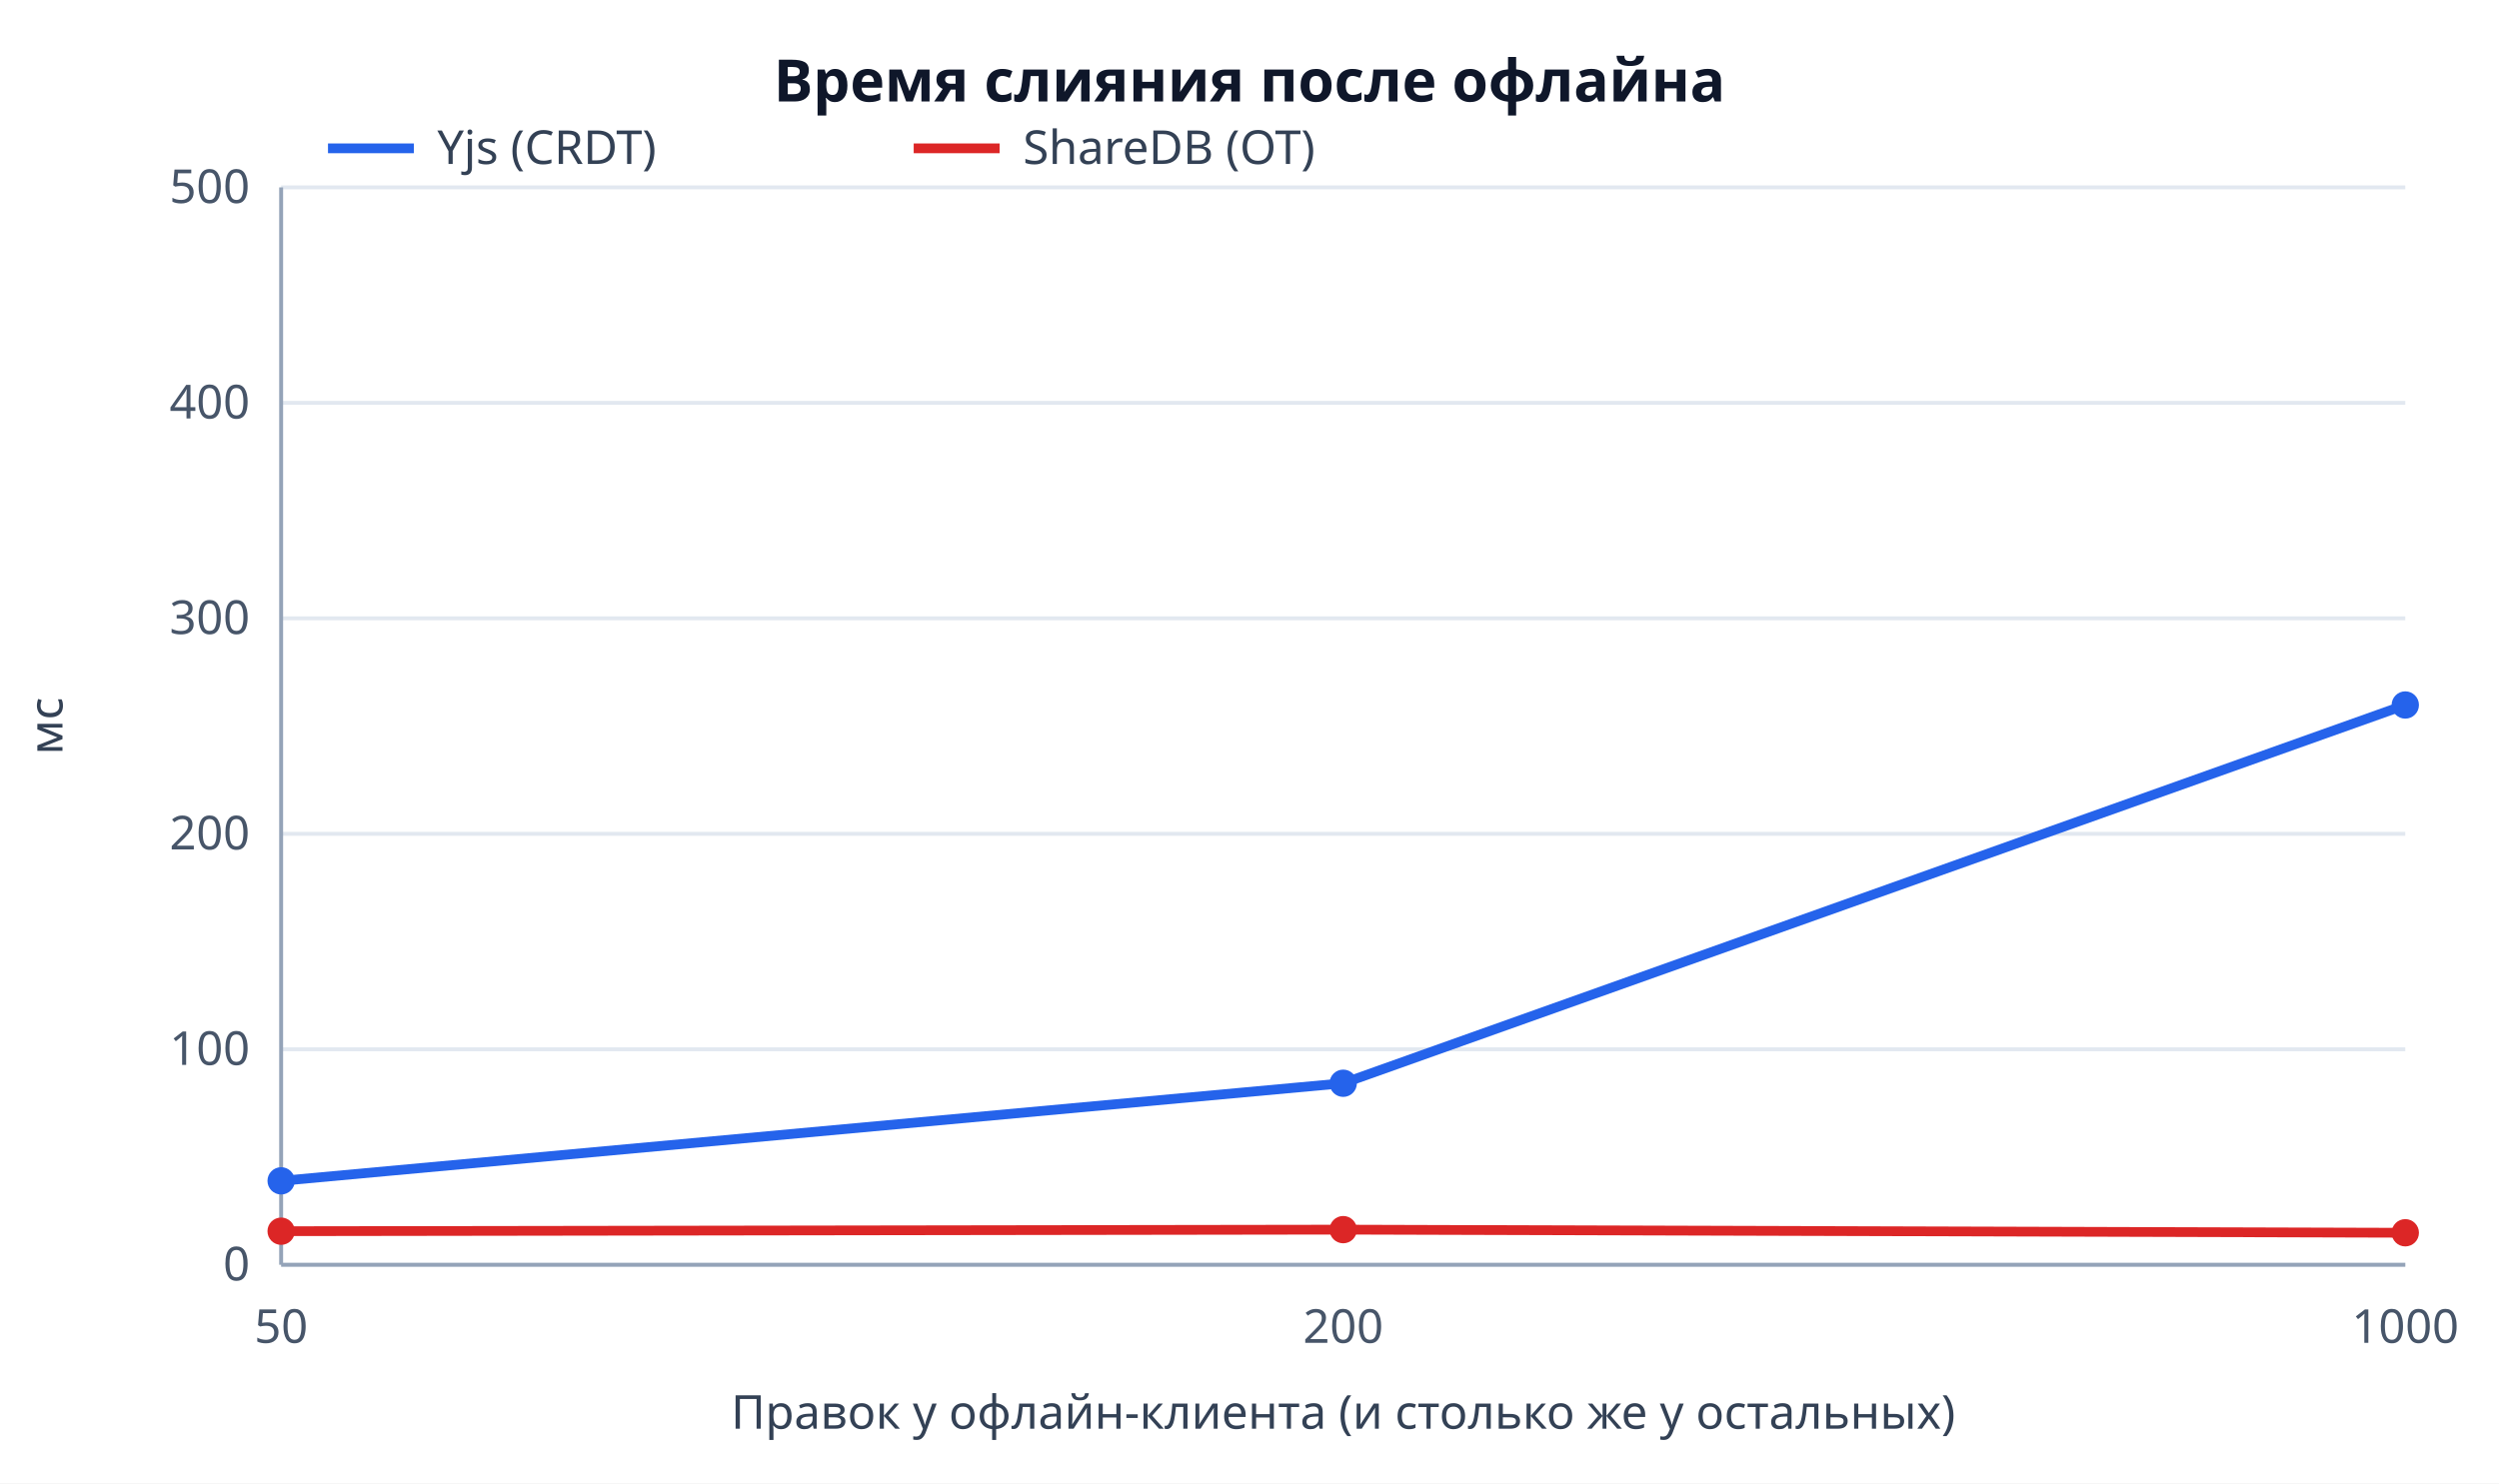
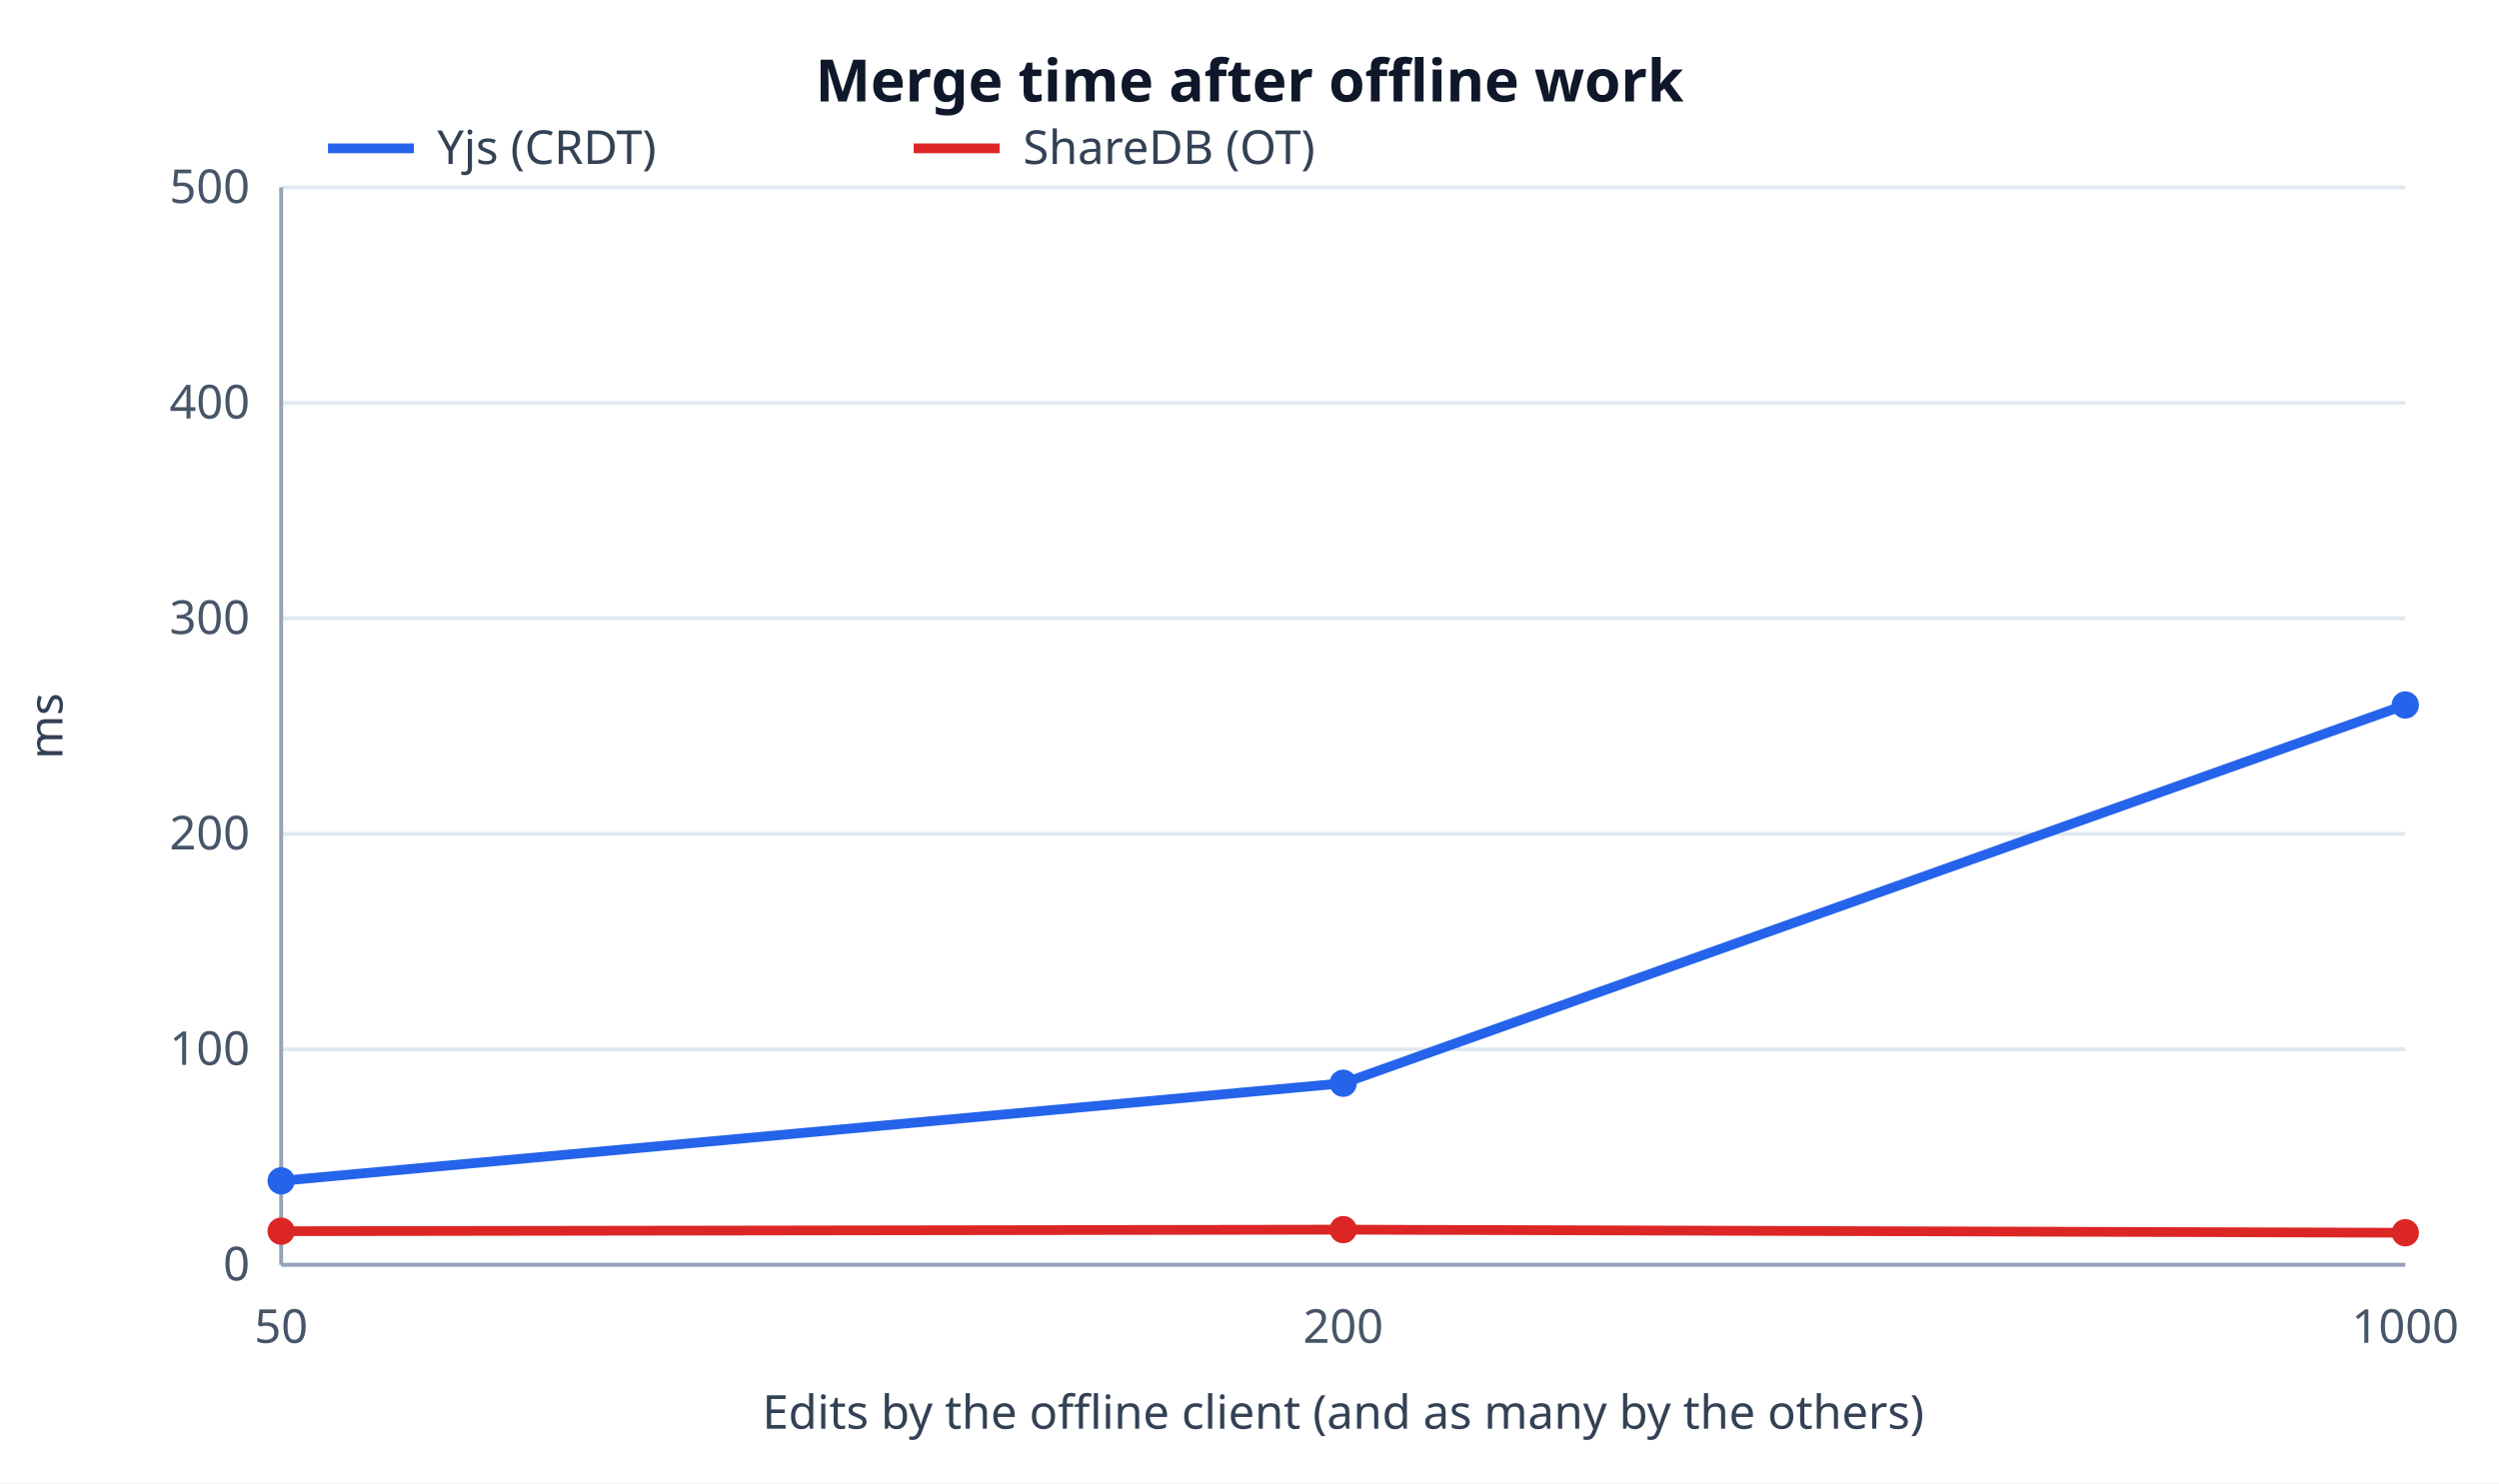
<svg xmlns="http://www.w3.org/2000/svg" viewBox="0 0 640 380" width="640" height="380" font-family="system-ui, sans-serif" font-size="12">
  <rect width="640" height="380" fill="#ffffff" />
-   <text x="320" y="26" text-anchor="middle" font-size="15" font-weight="600" fill="#0f172a">Время слияния после офлайна</text>
+   <text x="320" y="26" text-anchor="middle" font-size="15" font-weight="600" fill="#0f172a">Merge time after offline work</text>
  <line x1="72" x2="616" y1="324" y2="324" stroke="#e2e8f0" />
  <text x="64" y="328" text-anchor="end" fill="#475569">0</text>
  <line x1="72" x2="616" y1="268.8" y2="268.8" stroke="#e2e8f0" />
  <text x="64" y="272.8" text-anchor="end" fill="#475569">100</text>
  <line x1="72" x2="616" y1="213.6" y2="213.6" stroke="#e2e8f0" />
  <text x="64" y="217.6" text-anchor="end" fill="#475569">200</text>
  <line x1="72" x2="616" y1="158.4" y2="158.4" stroke="#e2e8f0" />
  <text x="64" y="162.4" text-anchor="end" fill="#475569">300</text>
  <line x1="72" x2="616" y1="103.2" y2="103.2" stroke="#e2e8f0" />
  <text x="64" y="107.2" text-anchor="end" fill="#475569">400</text>
  <line x1="72" x2="616" y1="48" y2="48" stroke="#e2e8f0" />
  <text x="64" y="52" text-anchor="end" fill="#475569">500</text>
  <text x="72" y="344" text-anchor="middle" fill="#475569">50</text>
  <text x="344" y="344" text-anchor="middle" fill="#475569">200</text>
  <text x="616" y="344" text-anchor="middle" fill="#475569">1000</text>
  <line x1="72" x2="72" y1="48" y2="324" stroke="#94a3b8" />
  <line x1="72" x2="616" y1="324" y2="324" stroke="#94a3b8" />
-   <text x="344" y="366" text-anchor="middle" fill="#334155">Правок у офлайн-клиента (и столько же у остальных)</text>
-   <text transform="translate(16 186) rotate(-90)" text-anchor="middle" fill="#334155">мс</text>
+   <text x="344" y="366" text-anchor="middle" fill="#334155">Edits by the offline client (and as many by the others)</text>
+   <text transform="translate(16 186) rotate(-90)" text-anchor="middle" fill="#334155">ms</text>
  <polyline fill="none" stroke="#2563eb" stroke-width="2.5" points="72.0,302.5 344.0,277.5 616.0,180.6" />
  <circle cx="72.0" cy="302.5" r="3.5" fill="#2563eb" />
  <circle cx="344.0" cy="277.5" r="3.5" fill="#2563eb" />
  <circle cx="616.0" cy="180.6" r="3.5" fill="#2563eb" />
  <polyline fill="none" stroke="#dc2626" stroke-width="2.5" points="72.0,315.4 344.0,315.0 616.0,315.8" />
  <circle cx="72.0" cy="315.4" r="3.5" fill="#dc2626" />
  <circle cx="344.0" cy="315.0" r="3.5" fill="#dc2626" />
  <circle cx="616.0" cy="315.8" r="3.5" fill="#dc2626" />
  <line x1="84" x2="106" y1="38" y2="38" stroke="#2563eb" stroke-width="2.5" />
  <text x="112" y="42" fill="#334155">Yjs (CRDT)</text>
  <line x1="234" x2="256" y1="38" y2="38" stroke="#dc2626" stroke-width="2.5" />
  <text x="262" y="42" fill="#334155">ShareDB (OT)</text>
</svg>
